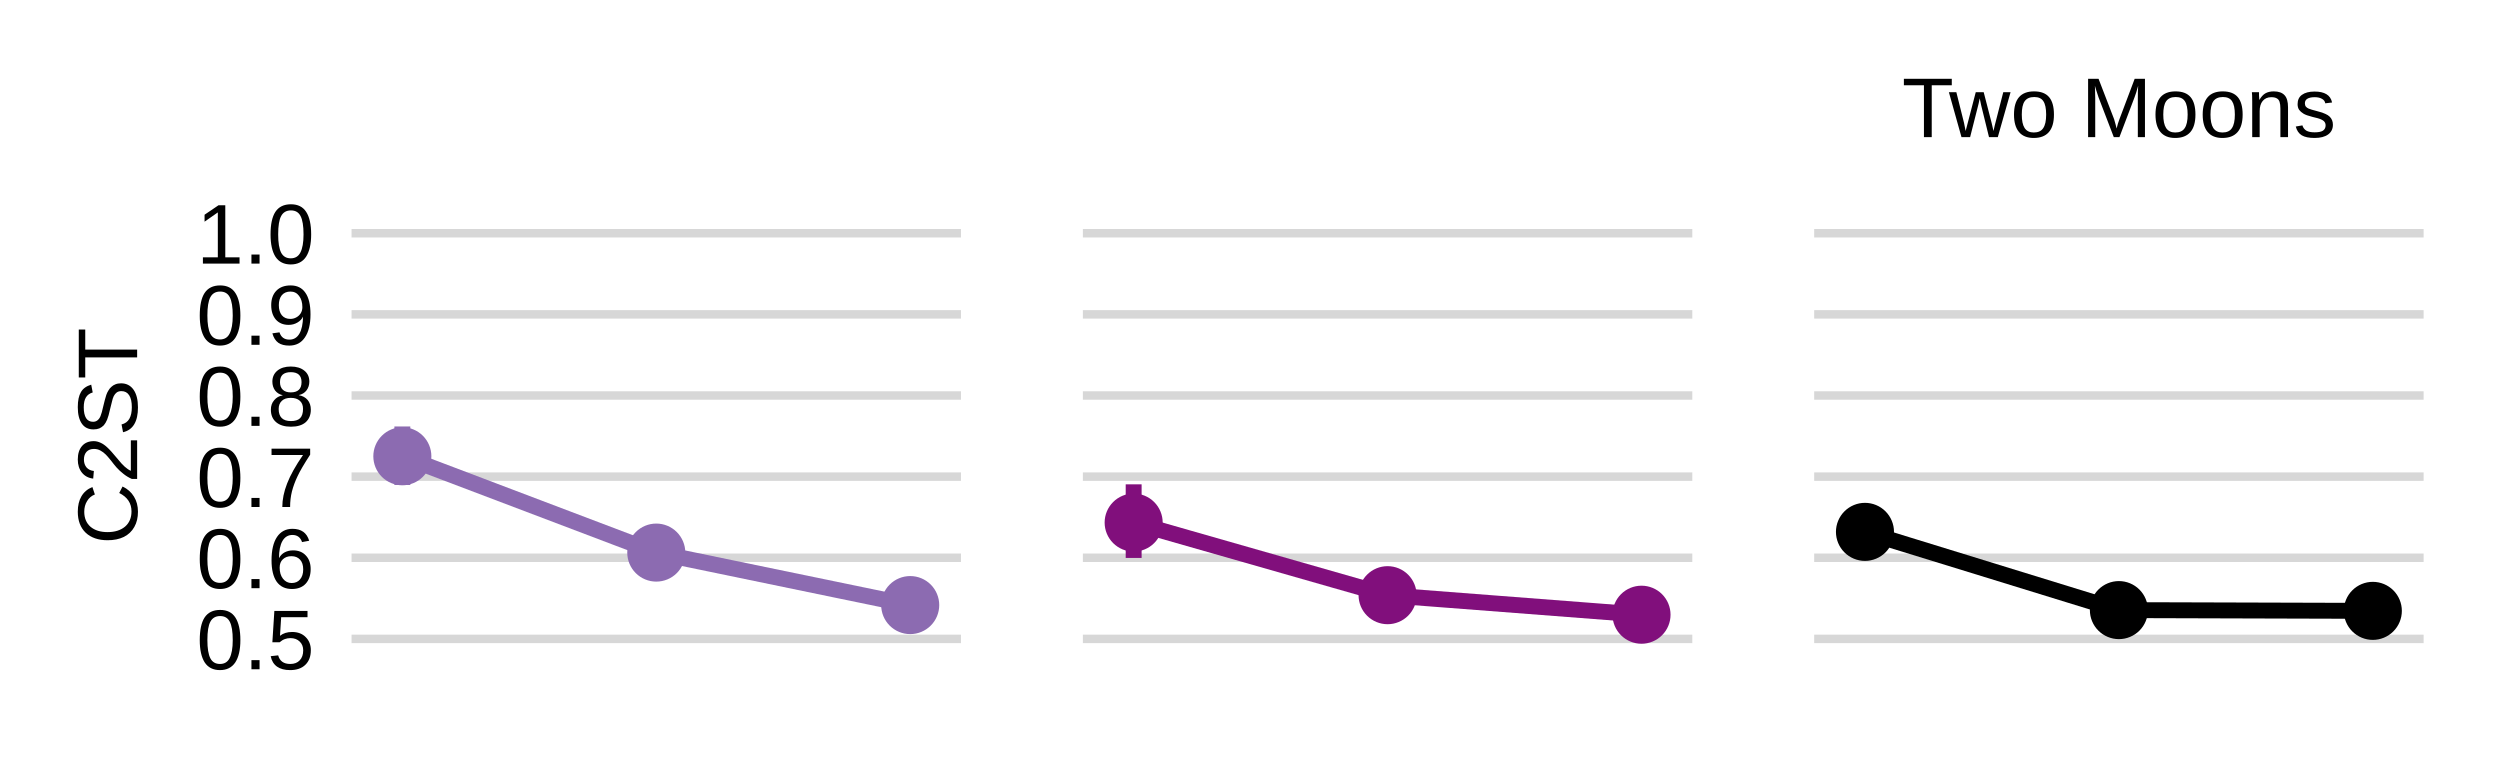
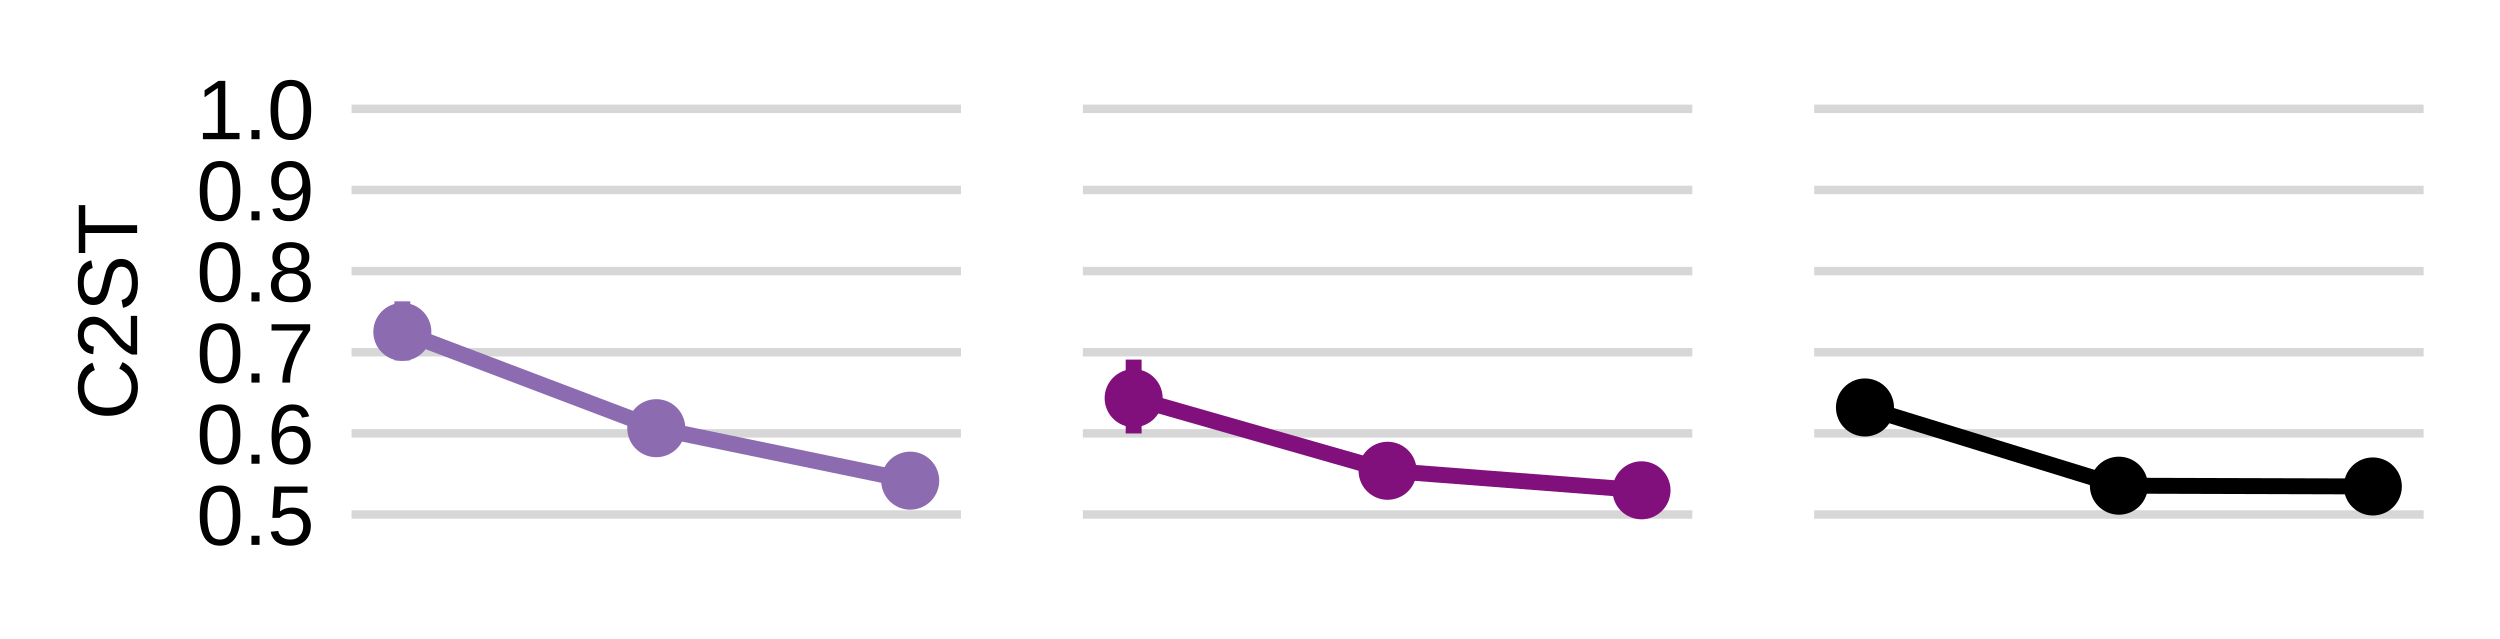
- <svg xmlns="http://www.w3.org/2000/svg" xmlns:xlink="http://www.w3.org/1999/xlink" width="235.636pt" height="71.873pt" viewBox="0 0 235.636 71.873" version="1.1">
+ <svg xmlns="http://www.w3.org/2000/svg" xmlns:xlink="http://www.w3.org/1999/xlink" width="235.636pt" height="60.146pt" viewBox="0 0 235.636 60.146" version="1.1">
  <defs>
    <style type="text/css">*{stroke-linejoin: round; stroke-linecap: butt}</style>
  </defs>
  <g id="figure_1">
    <g id="patch_1">
-       <path d="M 0 71.873  L 235.636 71.873  L 235.636 0  L 0 0  L 0 71.873  z " style="fill: none" />
+       <path d="M 0 60.146  L 235.636 60.146  L 235.636 -0  L 0 -0  L 0 60.146  z " style="fill: none" />
    </g>
    <g id="axes_1">
      <g id="patch_2">
-         <path d="M 33.136 63.278  L 90.577 63.278  L 90.577 18.926  L 33.136 18.926  L 33.136 63.278  z " style="fill: none" />
+         <path d="M 33.136 51.552  L 90.577 51.552  L 90.577 7.2  L 33.136 7.2  L 33.136 51.552  z " style="fill: none" />
      </g>
      <g id="matplotlib.axis_1">
        <g id="xtick_1">
          <g id="line2d_1" />
        </g>
        <g id="xtick_2">
          <g id="line2d_2" />
        </g>
        <g id="xtick_3">
          <g id="line2d_3" />
        </g>
      </g>
      <g id="matplotlib.axis_2">
        <g id="ytick_1">
          <g id="line2d_4">
-             <path d="M 33.136 60.219  L 90.577 60.219  " clip-path="url(#p9dfacc47ca)" style="fill: none; stroke: #b0b0b0; stroke-opacity: 0.5; stroke-width: 0.8; stroke-linecap: square" />
+             <path d="M 33.136 48.493  L 90.577 48.493  " clip-path="url(#p5a3c5c69d6)" style="fill: none; stroke: #b0b0b0; stroke-opacity: 0.5; stroke-width: 0.8; stroke-linecap: square" />
          </g>
          <g id="line2d_5" />
          <g id="text_1">
-             <text style="font: 8px 'Arial'; text-anchor: end" x="29.636" y="63.083" transform="rotate(-0, 29.63625, 63.08262)">0.5</text>
+             <text style="font: 8px 'Arial'; text-anchor: end" x="29.636" y="51.356" transform="rotate(-0, 29.63625, 51.35637)">0.5</text>
          </g>
        </g>
        <g id="ytick_2">
          <g id="line2d_6">
-             <path d="M 33.136 52.573  L 90.577 52.573  " clip-path="url(#p9dfacc47ca)" style="fill: none; stroke: #b0b0b0; stroke-opacity: 0.5; stroke-width: 0.8; stroke-linecap: square" />
+             <path d="M 33.136 40.846  L 90.577 40.846  " clip-path="url(#p5a3c5c69d6)" style="fill: none; stroke: #b0b0b0; stroke-opacity: 0.5; stroke-width: 0.8; stroke-linecap: square" />
          </g>
          <g id="line2d_7" />
          <g id="text_2">
-             <text style="font: 8px 'Arial'; text-anchor: end" x="29.636" y="55.436" transform="rotate(-0, 29.63625, 55.43572)">0.6</text>
+             <text style="font: 8px 'Arial'; text-anchor: end" x="29.636" y="43.709" transform="rotate(-0, 29.63625, 43.70947)">0.6</text>
          </g>
        </g>
        <g id="ytick_3">
          <g id="line2d_8">
-             <path d="M 33.136 44.926  L 90.577 44.926  " clip-path="url(#p9dfacc47ca)" style="fill: none; stroke: #b0b0b0; stroke-opacity: 0.5; stroke-width: 0.8; stroke-linecap: square" />
+             <path d="M 33.136 33.199  L 90.577 33.199  " clip-path="url(#p5a3c5c69d6)" style="fill: none; stroke: #b0b0b0; stroke-opacity: 0.5; stroke-width: 0.8; stroke-linecap: square" />
          </g>
          <g id="line2d_9" />
          <g id="text_3">
-             <text style="font: 8px 'Arial'; text-anchor: end" x="29.636" y="47.789" transform="rotate(-0, 29.63625, 47.78882)">0.7</text>
+             <text style="font: 8px 'Arial'; text-anchor: end" x="29.636" y="36.063" transform="rotate(-0, 29.63625, 36.06257)">0.7</text>
          </g>
        </g>
        <g id="ytick_4">
          <g id="line2d_10">
-             <path d="M 33.136 37.279  L 90.577 37.279  " clip-path="url(#p9dfacc47ca)" style="fill: none; stroke: #b0b0b0; stroke-opacity: 0.5; stroke-width: 0.8; stroke-linecap: square" />
+             <path d="M 33.136 25.553  L 90.577 25.553  " clip-path="url(#p5a3c5c69d6)" style="fill: none; stroke: #b0b0b0; stroke-opacity: 0.5; stroke-width: 0.8; stroke-linecap: square" />
          </g>
          <g id="line2d_11" />
          <g id="text_4">
-             <text style="font: 8px 'Arial'; text-anchor: end" x="29.636" y="40.142" transform="rotate(-0, 29.63625, 40.14193)">0.8</text>
+             <text style="font: 8px 'Arial'; text-anchor: end" x="29.636" y="28.416" transform="rotate(-0, 29.63625, 28.41568)">0.8</text>
          </g>
        </g>
        <g id="ytick_5">
          <g id="line2d_12">
-             <path d="M 33.136 29.632  L 90.577 29.632  " clip-path="url(#p9dfacc47ca)" style="fill: none; stroke: #b0b0b0; stroke-opacity: 0.5; stroke-width: 0.8; stroke-linecap: square" />
+             <path d="M 33.136 17.906  L 90.577 17.906  " clip-path="url(#p5a3c5c69d6)" style="fill: none; stroke: #b0b0b0; stroke-opacity: 0.5; stroke-width: 0.8; stroke-linecap: square" />
          </g>
          <g id="line2d_13" />
          <g id="text_5">
-             <text style="font: 8px 'Arial'; text-anchor: end" x="29.636" y="32.495" transform="rotate(-0, 29.63625, 32.49503)">0.9</text>
+             <text style="font: 8px 'Arial'; text-anchor: end" x="29.636" y="20.769" transform="rotate(-0, 29.63625, 20.76878)">0.9</text>
          </g>
        </g>
        <g id="ytick_6">
          <g id="line2d_14">
-             <path d="M 33.136 21.985  L 90.577 21.985  " clip-path="url(#p9dfacc47ca)" style="fill: none; stroke: #b0b0b0; stroke-opacity: 0.5; stroke-width: 0.8; stroke-linecap: square" />
+             <path d="M 33.136 10.259  L 90.577 10.259  " clip-path="url(#p5a3c5c69d6)" style="fill: none; stroke: #b0b0b0; stroke-opacity: 0.5; stroke-width: 0.8; stroke-linecap: square" />
          </g>
          <g id="line2d_15" />
          <g id="text_6">
-             <text style="font: 8px 'Arial'; text-anchor: end" x="29.636" y="24.848" transform="rotate(-0, 29.63625, 24.84813)">1.0</text>
+             <text style="font: 8px 'Arial'; text-anchor: end" x="29.636" y="13.122" transform="rotate(-0, 29.63625, 13.12188)">1.0</text>
          </g>
        </g>
        <g id="text_7">
-           <text style="font: 8px 'Arial'; text-anchor: middle" x="12.926" y="41.102" transform="rotate(-90, 12.92625, 41.10225)">C2ST</text>
+           <text style="font: 8px 'Arial'; text-anchor: middle" x="12.926" y="29.376" transform="rotate(-90, 12.92625, 29.376)">C2ST</text>
        </g>
      </g>
      <g id="PathCollection_1">
        <defs>
-           <path id="mdd76726c21" d="M 0 2.236  C 0.593 2.236 1.162 2 1.581 1.581  C 2 1.162 2.236 0.593 2.236 0  C 2.236 -0.593 2 -1.162 1.581 -1.581  C 1.162 -2 0.593 -2.236 0 -2.236  C -0.593 -2.236 -1.162 -2 -1.581 -1.581  C -2 -1.162 -2.236 -0.593 -2.236 0  C -2.236 0.593 -2 1.162 -1.581 1.581  C -1.162 2 -0.593 2.236 0 2.236  z " style="stroke: #8c6bb1" />
+           <path id="m5f3712a178" d="M 0 2.236  C 0.593 2.236 1.162 2 1.581 1.581  C 2 1.162 2.236 0.593 2.236 0  C 2.236 -0.593 2 -1.162 1.581 -1.581  C 1.162 -2 0.593 -2.236 0 -2.236  C -0.593 -2.236 -1.162 -2 -1.581 -1.581  C -2 -1.162 -2.236 -0.593 -2.236 0  C -2.236 0.593 -2 1.162 -1.581 1.581  C -1.162 2 -0.593 2.236 0 2.236  z " style="stroke: #8c6bb1" />
        </defs>
-         <g clip-path="url(#p9dfacc47ca)">
-           <use xlink:href="#mdd76726c21" x="37.923" y="43.006" style="fill: #8c6bb1; stroke: #8c6bb1" />
-           <use xlink:href="#mdd76726c21" x="61.857" y="52.084" style="fill: #8c6bb1; stroke: #8c6bb1" />
-           <use xlink:href="#mdd76726c21" x="85.791" y="57.032" style="fill: #8c6bb1; stroke: #8c6bb1" />
+         <g clip-path="url(#p5a3c5c69d6)">
+           <use xlink:href="#m5f3712a178" x="37.923" y="31.28" style="fill: #8c6bb1; stroke: #8c6bb1" />
+           <use xlink:href="#m5f3712a178" x="61.857" y="40.358" style="fill: #8c6bb1; stroke: #8c6bb1" />
+           <use xlink:href="#m5f3712a178" x="85.791" y="45.305" style="fill: #8c6bb1; stroke: #8c6bb1" />
        </g>
      </g>
      <g id="line2d_16">
-         <path d="M 37.923 43.006  L 61.857 52.084  L 85.791 57.032  " clip-path="url(#p9dfacc47ca)" style="fill: none; stroke: #8c6bb1; stroke-width: 1.5; stroke-linecap: square" />
+         <path d="M 37.923 31.28  L 61.857 40.358  L 85.791 45.305  " clip-path="url(#p5a3c5c69d6)" style="fill: none; stroke: #8c6bb1; stroke-width: 1.5; stroke-linecap: square" />
      </g>
      <g id="line2d_17">
-         <path d="M 37.923 44.966  L 37.923 40.946  " clip-path="url(#p9dfacc47ca)" style="fill: none; stroke: #8c6bb1; stroke-width: 1.5; stroke-linecap: square" />
+         <path d="M 37.923 33.217  L 37.923 29.153  " clip-path="url(#p5a3c5c69d6)" style="fill: none; stroke: #8c6bb1; stroke-width: 1.5; stroke-linecap: square" />
      </g>
      <g id="line2d_18">
-         <path d="M 61.857 53.842  L 61.857 50.31  " clip-path="url(#p9dfacc47ca)" style="fill: none; stroke: #8c6bb1; stroke-width: 1.5; stroke-linecap: square" />
+         <path d="M 61.857 42.155  L 61.857 38.58  " clip-path="url(#p5a3c5c69d6)" style="fill: none; stroke: #8c6bb1; stroke-width: 1.5; stroke-linecap: square" />
      </g>
      <g id="line2d_19">
-         <path d="M 85.791 58.085  L 85.791 55.94  " clip-path="url(#p9dfacc47ca)" style="fill: none; stroke: #8c6bb1; stroke-width: 1.5; stroke-linecap: square" />
+         <path d="M 85.791 46.375  L 85.791 44.235  " clip-path="url(#p5a3c5c69d6)" style="fill: none; stroke: #8c6bb1; stroke-width: 1.5; stroke-linecap: square" />
      </g>
    </g>
    <g id="axes_2">
      <g id="patch_3">
-         <path d="M 102.066 63.278  L 159.507 63.278  L 159.507 18.926  L 102.066 18.926  L 102.066 63.278  z " style="fill: none" />
+         <path d="M 102.066 51.552  L 159.507 51.552  L 159.507 7.2  L 102.066 7.2  L 102.066 51.552  z " style="fill: none" />
      </g>
      <g id="matplotlib.axis_3">
        <g id="xtick_4">
          <g id="line2d_20" />
        </g>
        <g id="xtick_5">
          <g id="line2d_21" />
        </g>
        <g id="xtick_6">
          <g id="line2d_22" />
        </g>
      </g>
      <g id="matplotlib.axis_4">
        <g id="ytick_7">
          <g id="line2d_23">
-             <path d="M 102.066 60.219  L 159.507 60.219  " clip-path="url(#p78c7238ff1)" style="fill: none; stroke: #b0b0b0; stroke-opacity: 0.5; stroke-width: 0.8; stroke-linecap: square" />
+             <path d="M 102.066 48.493  L 159.507 48.493  " clip-path="url(#pd00434bd98)" style="fill: none; stroke: #b0b0b0; stroke-opacity: 0.5; stroke-width: 0.8; stroke-linecap: square" />
          </g>
          <g id="line2d_24" />
        </g>
        <g id="ytick_8">
          <g id="line2d_25">
-             <path d="M 102.066 52.573  L 159.507 52.573  " clip-path="url(#p78c7238ff1)" style="fill: none; stroke: #b0b0b0; stroke-opacity: 0.5; stroke-width: 0.8; stroke-linecap: square" />
+             <path d="M 102.066 40.846  L 159.507 40.846  " clip-path="url(#pd00434bd98)" style="fill: none; stroke: #b0b0b0; stroke-opacity: 0.5; stroke-width: 0.8; stroke-linecap: square" />
          </g>
          <g id="line2d_26" />
        </g>
        <g id="ytick_9">
          <g id="line2d_27">
-             <path d="M 102.066 44.926  L 159.507 44.926  " clip-path="url(#p78c7238ff1)" style="fill: none; stroke: #b0b0b0; stroke-opacity: 0.5; stroke-width: 0.8; stroke-linecap: square" />
+             <path d="M 102.066 33.199  L 159.507 33.199  " clip-path="url(#pd00434bd98)" style="fill: none; stroke: #b0b0b0; stroke-opacity: 0.5; stroke-width: 0.8; stroke-linecap: square" />
          </g>
          <g id="line2d_28" />
        </g>
        <g id="ytick_10">
          <g id="line2d_29">
-             <path d="M 102.066 37.279  L 159.507 37.279  " clip-path="url(#p78c7238ff1)" style="fill: none; stroke: #b0b0b0; stroke-opacity: 0.5; stroke-width: 0.8; stroke-linecap: square" />
+             <path d="M 102.066 25.553  L 159.507 25.553  " clip-path="url(#pd00434bd98)" style="fill: none; stroke: #b0b0b0; stroke-opacity: 0.5; stroke-width: 0.8; stroke-linecap: square" />
          </g>
          <g id="line2d_30" />
        </g>
        <g id="ytick_11">
          <g id="line2d_31">
-             <path d="M 102.066 29.632  L 159.507 29.632  " clip-path="url(#p78c7238ff1)" style="fill: none; stroke: #b0b0b0; stroke-opacity: 0.5; stroke-width: 0.8; stroke-linecap: square" />
+             <path d="M 102.066 17.906  L 159.507 17.906  " clip-path="url(#pd00434bd98)" style="fill: none; stroke: #b0b0b0; stroke-opacity: 0.5; stroke-width: 0.8; stroke-linecap: square" />
          </g>
          <g id="line2d_32" />
        </g>
        <g id="ytick_12">
          <g id="line2d_33">
-             <path d="M 102.066 21.985  L 159.507 21.985  " clip-path="url(#p78c7238ff1)" style="fill: none; stroke: #b0b0b0; stroke-opacity: 0.5; stroke-width: 0.8; stroke-linecap: square" />
+             <path d="M 102.066 10.259  L 159.507 10.259  " clip-path="url(#pd00434bd98)" style="fill: none; stroke: #b0b0b0; stroke-opacity: 0.5; stroke-width: 0.8; stroke-linecap: square" />
          </g>
          <g id="line2d_34" />
        </g>
      </g>
      <g id="PathCollection_2">
        <defs>
-           <path id="mff72a671ac" d="M 0 2.236  C 0.593 2.236 1.162 2 1.581 1.581  C 2 1.162 2.236 0.593 2.236 0  C 2.236 -0.593 2 -1.162 1.581 -1.581  C 1.162 -2 0.593 -2.236 0 -2.236  C -0.593 -2.236 -1.162 -2 -1.581 -1.581  C -2 -1.162 -2.236 -0.593 -2.236 0  C -2.236 0.593 -2 1.162 -1.581 1.581  C -1.162 2 -0.593 2.236 0 2.236  z " style="stroke: #810f7c" />
+           <path id="m941c6ca2b3" d="M 0 2.236  C 0.593 2.236 1.162 2 1.581 1.581  C 2 1.162 2.236 0.593 2.236 0  C 2.236 -0.593 2 -1.162 1.581 -1.581  C 1.162 -2 0.593 -2.236 0 -2.236  C -0.593 -2.236 -1.162 -2 -1.581 -1.581  C -2 -1.162 -2.236 -0.593 -2.236 0  C -2.236 0.593 -2 1.162 -1.581 1.581  C -1.162 2 -0.593 2.236 0 2.236  z " style="stroke: #810f7c" />
        </defs>
-         <g clip-path="url(#p78c7238ff1)">
-           <use xlink:href="#mff72a671ac" x="106.852" y="49.254" style="fill: #810f7c; stroke: #810f7c" />
-           <use xlink:href="#mff72a671ac" x="130.786" y="56.099" style="fill: #810f7c; stroke: #810f7c" />
-           <use xlink:href="#mff72a671ac" x="154.72" y="57.94" style="fill: #810f7c; stroke: #810f7c" />
+         <g clip-path="url(#pd00434bd98)">
+           <use xlink:href="#m941c6ca2b3" x="106.852" y="37.528" style="fill: #810f7c; stroke: #810f7c" />
+           <use xlink:href="#m941c6ca2b3" x="130.786" y="44.373" style="fill: #810f7c; stroke: #810f7c" />
+           <use xlink:href="#m941c6ca2b3" x="154.72" y="46.214" style="fill: #810f7c; stroke: #810f7c" />
        </g>
      </g>
      <g id="line2d_35">
-         <path d="M 106.852 49.254  L 130.786 56.099  L 154.72 57.94  " clip-path="url(#p78c7238ff1)" style="fill: none; stroke: #810f7c; stroke-width: 1.5; stroke-linecap: square" />
+         <path d="M 106.852 37.528  L 130.786 44.373  L 154.72 46.214  " clip-path="url(#pd00434bd98)" style="fill: none; stroke: #810f7c; stroke-width: 1.5; stroke-linecap: square" />
      </g>
      <g id="line2d_36">
-         <path d="M 106.852 51.836  L 106.852 46.4  " clip-path="url(#p78c7238ff1)" style="fill: none; stroke: #810f7c; stroke-width: 1.5; stroke-linecap: square" />
+         <path d="M 106.852 40.104  L 106.852 34.646  " clip-path="url(#pd00434bd98)" style="fill: none; stroke: #810f7c; stroke-width: 1.5; stroke-linecap: square" />
      </g>
      <g id="line2d_37">
-         <path d="M 130.786 57.165  L 130.786 55.018  " clip-path="url(#p78c7238ff1)" style="fill: none; stroke: #810f7c; stroke-width: 1.5; stroke-linecap: square" />
+         <path d="M 130.786 45.431  L 130.786 43.288  " clip-path="url(#pd00434bd98)" style="fill: none; stroke: #810f7c; stroke-width: 1.5; stroke-linecap: square" />
      </g>
      <g id="line2d_38">
-         <path d="M 154.72 59.052  L 154.72 56.747  " clip-path="url(#p78c7238ff1)" style="fill: none; stroke: #810f7c; stroke-width: 1.5; stroke-linecap: square" />
+         <path d="M 154.72 47.295  L 154.72 45.012  " clip-path="url(#pd00434bd98)" style="fill: none; stroke: #810f7c; stroke-width: 1.5; stroke-linecap: square" />
      </g>
    </g>
    <g id="axes_3">
      <g id="patch_4">
-         <path d="M 170.995 63.278  L 228.436 63.278  L 228.436 18.926  L 170.995 18.926  L 170.995 63.278  z " style="fill: none" />
+         <path d="M 170.995 51.552  L 228.436 51.552  L 228.436 7.2  L 170.995 7.2  L 170.995 51.552  z " style="fill: none" />
      </g>
      <g id="matplotlib.axis_5">
        <g id="xtick_7">
          <g id="line2d_39" />
        </g>
        <g id="xtick_8">
          <g id="line2d_40" />
        </g>
        <g id="xtick_9">
          <g id="line2d_41" />
        </g>
      </g>
      <g id="matplotlib.axis_6">
        <g id="ytick_13">
          <g id="line2d_42">
-             <path d="M 170.995 60.219  L 228.436 60.219  " clip-path="url(#pdbe56c7efd)" style="fill: none; stroke: #b0b0b0; stroke-opacity: 0.5; stroke-width: 0.8; stroke-linecap: square" />
+             <path d="M 170.995 48.493  L 228.436 48.493  " clip-path="url(#pedf6c0b7d8)" style="fill: none; stroke: #b0b0b0; stroke-opacity: 0.5; stroke-width: 0.8; stroke-linecap: square" />
          </g>
          <g id="line2d_43" />
        </g>
        <g id="ytick_14">
          <g id="line2d_44">
-             <path d="M 170.995 52.573  L 228.436 52.573  " clip-path="url(#pdbe56c7efd)" style="fill: none; stroke: #b0b0b0; stroke-opacity: 0.5; stroke-width: 0.8; stroke-linecap: square" />
+             <path d="M 170.995 40.846  L 228.436 40.846  " clip-path="url(#pedf6c0b7d8)" style="fill: none; stroke: #b0b0b0; stroke-opacity: 0.5; stroke-width: 0.8; stroke-linecap: square" />
          </g>
          <g id="line2d_45" />
        </g>
        <g id="ytick_15">
          <g id="line2d_46">
-             <path d="M 170.995 44.926  L 228.436 44.926  " clip-path="url(#pdbe56c7efd)" style="fill: none; stroke: #b0b0b0; stroke-opacity: 0.5; stroke-width: 0.8; stroke-linecap: square" />
+             <path d="M 170.995 33.199  L 228.436 33.199  " clip-path="url(#pedf6c0b7d8)" style="fill: none; stroke: #b0b0b0; stroke-opacity: 0.5; stroke-width: 0.8; stroke-linecap: square" />
          </g>
          <g id="line2d_47" />
        </g>
        <g id="ytick_16">
          <g id="line2d_48">
-             <path d="M 170.995 37.279  L 228.436 37.279  " clip-path="url(#pdbe56c7efd)" style="fill: none; stroke: #b0b0b0; stroke-opacity: 0.5; stroke-width: 0.8; stroke-linecap: square" />
+             <path d="M 170.995 25.553  L 228.436 25.553  " clip-path="url(#pedf6c0b7d8)" style="fill: none; stroke: #b0b0b0; stroke-opacity: 0.5; stroke-width: 0.8; stroke-linecap: square" />
          </g>
          <g id="line2d_49" />
        </g>
        <g id="ytick_17">
          <g id="line2d_50">
-             <path d="M 170.995 29.632  L 228.436 29.632  " clip-path="url(#pdbe56c7efd)" style="fill: none; stroke: #b0b0b0; stroke-opacity: 0.5; stroke-width: 0.8; stroke-linecap: square" />
+             <path d="M 170.995 17.906  L 228.436 17.906  " clip-path="url(#pedf6c0b7d8)" style="fill: none; stroke: #b0b0b0; stroke-opacity: 0.5; stroke-width: 0.8; stroke-linecap: square" />
          </g>
          <g id="line2d_51" />
        </g>
        <g id="ytick_18">
          <g id="line2d_52">
-             <path d="M 170.995 21.985  L 228.436 21.985  " clip-path="url(#pdbe56c7efd)" style="fill: none; stroke: #b0b0b0; stroke-opacity: 0.5; stroke-width: 0.8; stroke-linecap: square" />
+             <path d="M 170.995 10.259  L 228.436 10.259  " clip-path="url(#pedf6c0b7d8)" style="fill: none; stroke: #b0b0b0; stroke-opacity: 0.5; stroke-width: 0.8; stroke-linecap: square" />
          </g>
          <g id="line2d_53" />
        </g>
      </g>
      <g id="PathCollection_3">
        <defs>
-           <path id="md7d90b02a5" d="M 0 2.236  C 0.593 2.236 1.162 2 1.581 1.581  C 2 1.162 2.236 0.593 2.236 0  C 2.236 -0.593 2 -1.162 1.581 -1.581  C 1.162 -2 0.593 -2.236 0 -2.236  C -0.593 -2.236 -1.162 -2 -1.581 -1.581  C -2 -1.162 -2.236 -0.593 -2.236 0  C -2.236 0.593 -2 1.162 -1.581 1.581  C -1.162 2 -0.593 2.236 0 2.236  z " style="stroke: #000000" />
+           <path id="m466dab32c4" d="M 0 2.236  C 0.593 2.236 1.162 2 1.581 1.581  C 2 1.162 2.236 0.593 2.236 0  C 2.236 -0.593 2 -1.162 1.581 -1.581  C 1.162 -2 0.593 -2.236 0 -2.236  C -0.593 -2.236 -1.162 -2 -1.581 -1.581  C -2 -1.162 -2.236 -0.593 -2.236 0  C -2.236 0.593 -2 1.162 -1.581 1.581  C -1.162 2 -0.593 2.236 0 2.236  z " style="stroke: #000000" />
        </defs>
-         <g clip-path="url(#pdbe56c7efd)">
-           <use xlink:href="#md7d90b02a5" x="175.782" y="50.131" style="stroke: #000000" />
-           <use xlink:href="#md7d90b02a5" x="199.716" y="57.505" style="stroke: #000000" />
-           <use xlink:href="#md7d90b02a5" x="223.649" y="57.577" style="stroke: #000000" />
+         <g clip-path="url(#pedf6c0b7d8)">
+           <use xlink:href="#m466dab32c4" x="175.782" y="38.405" style="stroke: #000000" />
+           <use xlink:href="#m466dab32c4" x="199.716" y="45.779" style="stroke: #000000" />
+           <use xlink:href="#m466dab32c4" x="223.649" y="45.851" style="stroke: #000000" />
        </g>
      </g>
      <g id="line2d_54">
-         <path d="M 175.782 50.131  L 199.716 57.505  L 223.649 57.577  " clip-path="url(#pdbe56c7efd)" style="fill: none; stroke: #000000; stroke-width: 1.5; stroke-linecap: square" />
+         <path d="M 175.782 38.405  L 199.716 45.779  L 223.649 45.851  " clip-path="url(#pedf6c0b7d8)" style="fill: none; stroke: #000000; stroke-width: 1.5; stroke-linecap: square" />
      </g>
      <g id="line2d_55">
-         <path d="M 175.782 51.6  L 175.782 48.36  " clip-path="url(#pdbe56c7efd)" style="fill: none; stroke: #000000; stroke-width: 1.5; stroke-linecap: square" />
+         <path d="M 175.782 39.885  L 175.782 36.646  " clip-path="url(#pedf6c0b7d8)" style="fill: none; stroke: #000000; stroke-width: 1.5; stroke-linecap: square" />
      </g>
      <g id="line2d_56">
-         <path d="M 199.716 58.955  L 199.716 55.814  " clip-path="url(#pdbe56c7efd)" style="fill: none; stroke: #000000; stroke-width: 1.5; stroke-linecap: square" />
+         <path d="M 199.716 47.246  L 199.716 44.042  " clip-path="url(#pedf6c0b7d8)" style="fill: none; stroke: #000000; stroke-width: 1.5; stroke-linecap: square" />
      </g>
      <g id="line2d_57">
-         <path d="M 223.649 58.48  L 223.649 56.64  " clip-path="url(#pdbe56c7efd)" style="fill: none; stroke: #000000; stroke-width: 1.5; stroke-linecap: square" />
-       </g>
-       <g id="text_8">
-         <text style="font: 8px 'Arial'; text-anchor: middle" x="199.716" y="12.926" transform="rotate(-0, 199.7157, 12.92625)">Two Moons</text>
+         <path d="M 223.649 46.74  L 223.649 44.926  " clip-path="url(#pedf6c0b7d8)" style="fill: none; stroke: #000000; stroke-width: 1.5; stroke-linecap: square" />
      </g>
    </g>
  </g>
  <defs>
-     <clipPath id="p9dfacc47ca">
-       <rect x="33.136" y="18.926" width="57.441" height="44.352" />
+     <clipPath id="p5a3c5c69d6">
+       <rect x="33.136" y="7.2" width="57.441" height="44.352" />
    </clipPath>
-     <clipPath id="p78c7238ff1">
-       <rect x="102.066" y="18.926" width="57.441" height="44.352" />
+     <clipPath id="pd00434bd98">
+       <rect x="102.066" y="7.2" width="57.441" height="44.352" />
    </clipPath>
-     <clipPath id="pdbe56c7efd">
-       <rect x="170.995" y="18.926" width="57.441" height="44.352" />
+     <clipPath id="pedf6c0b7d8">
+       <rect x="170.995" y="7.2" width="57.441" height="44.352" />
    </clipPath>
  </defs>
</svg>
